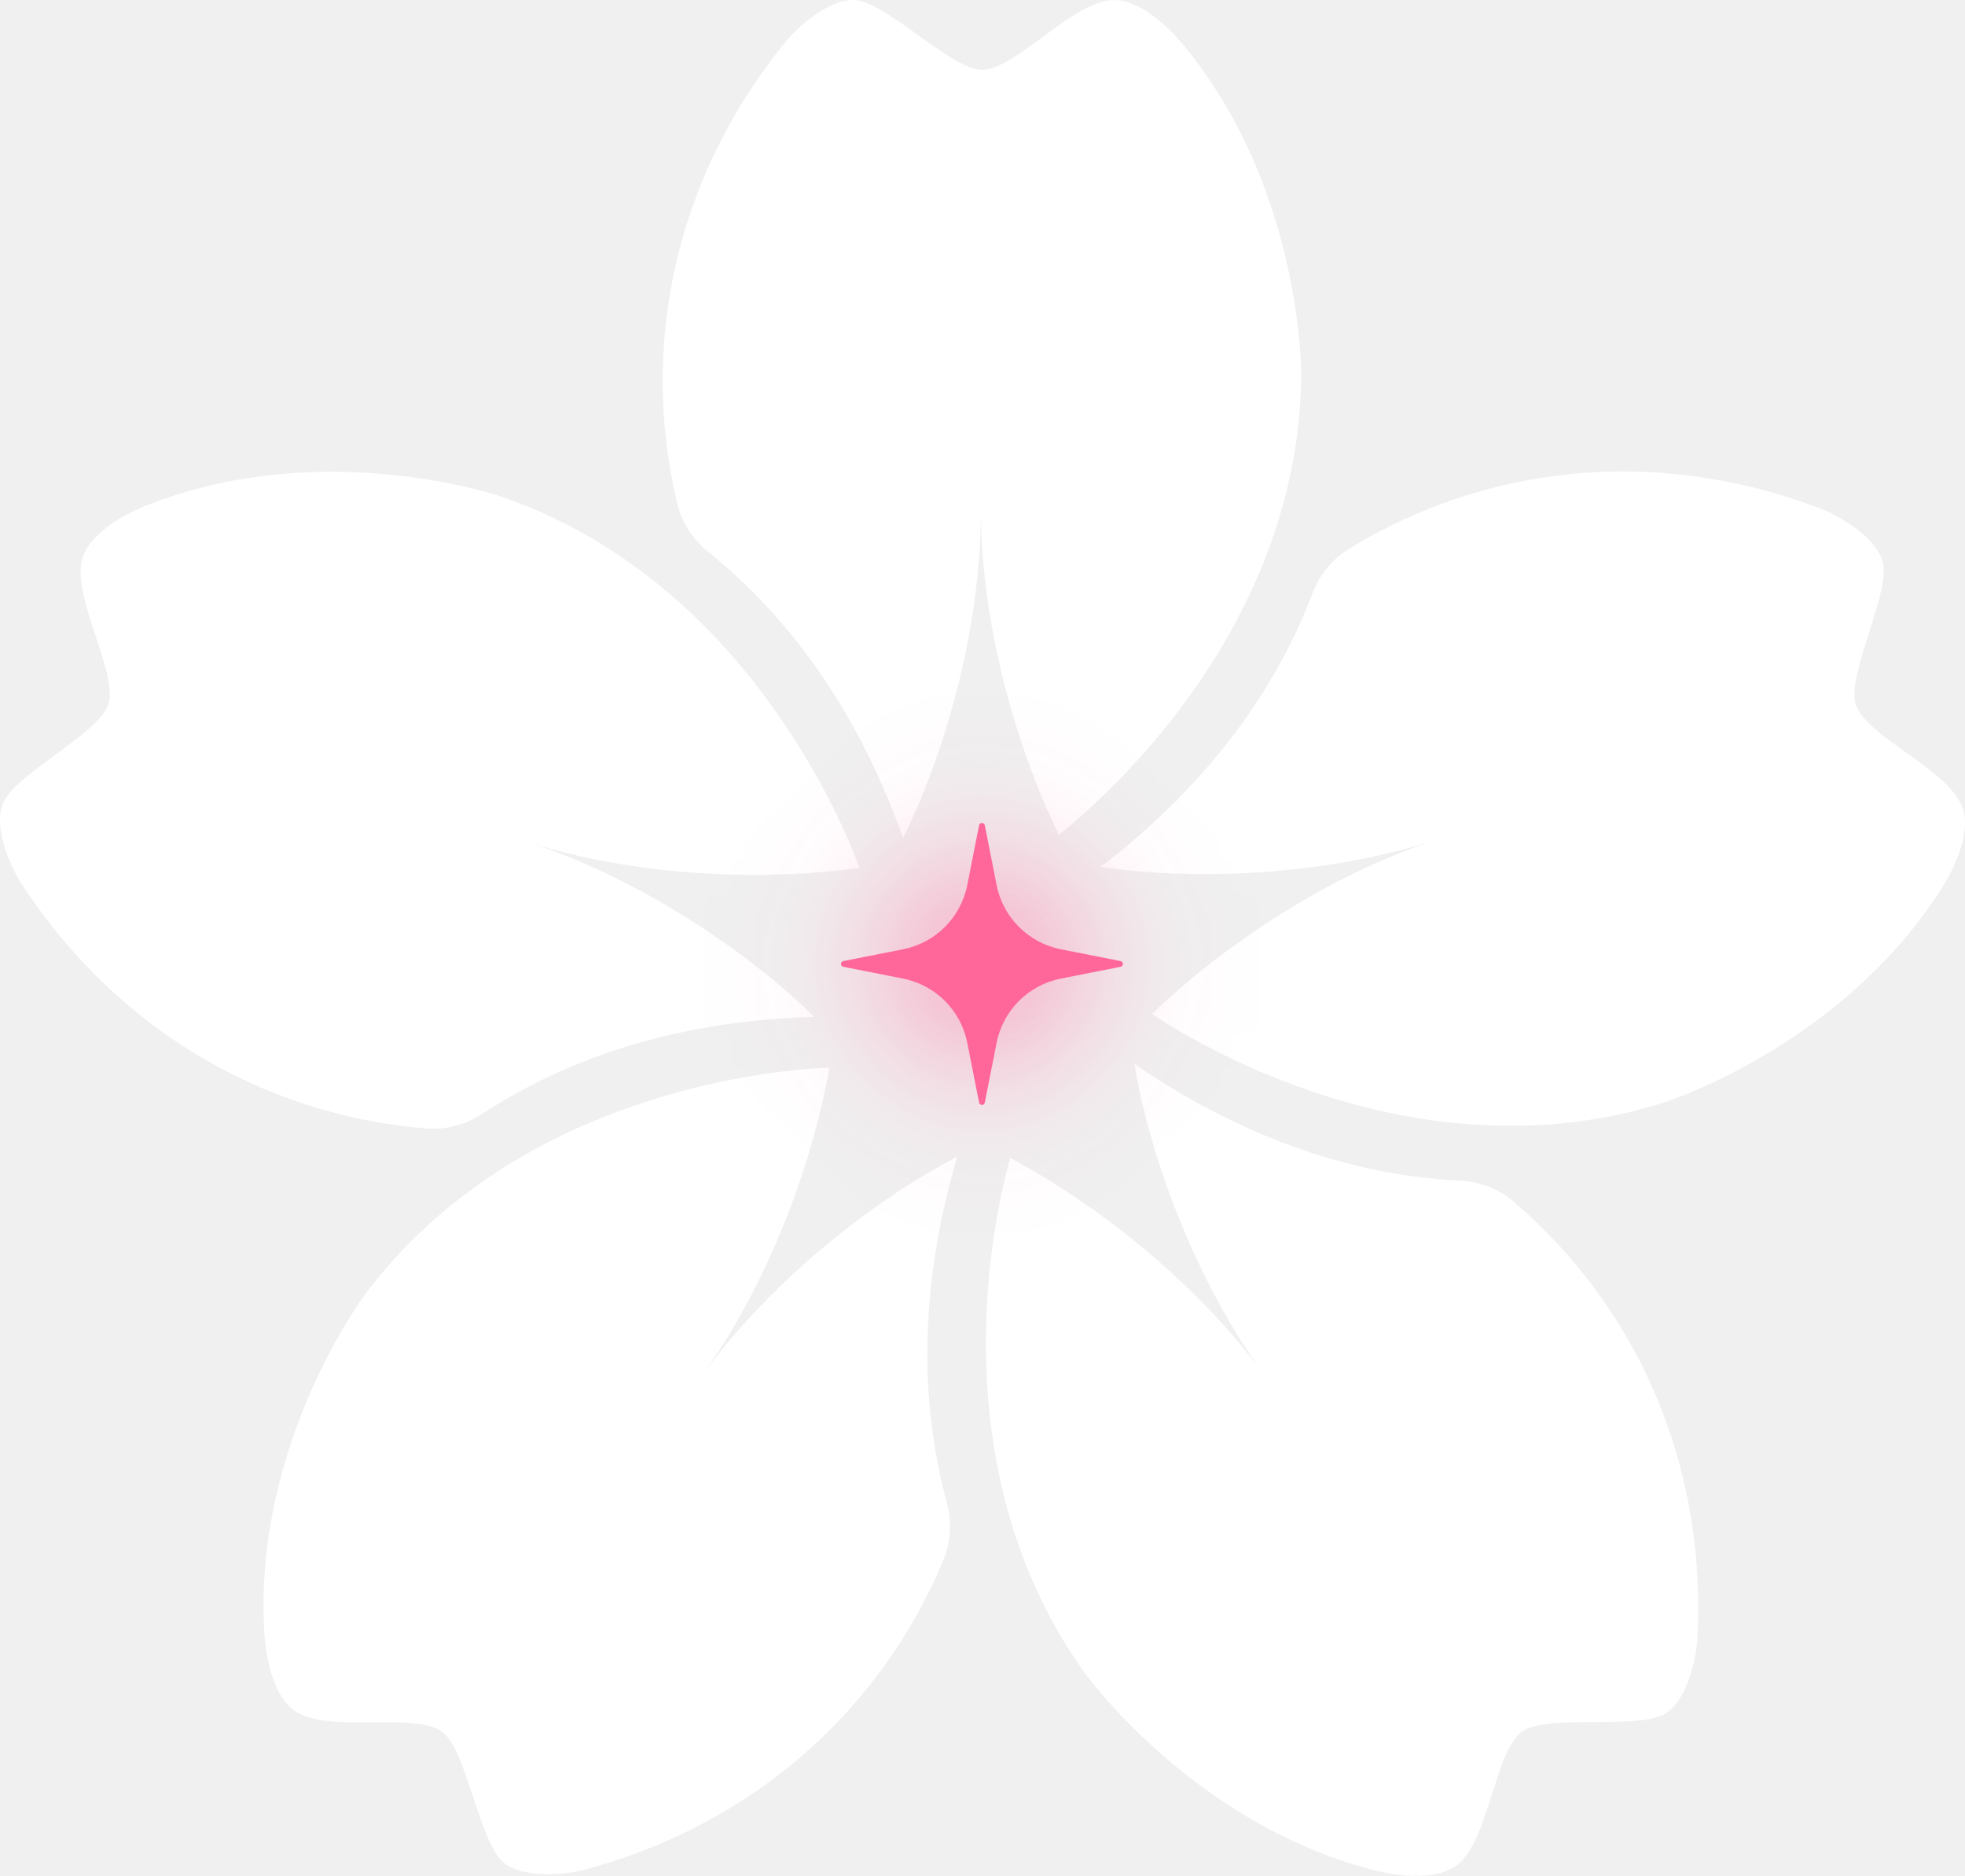
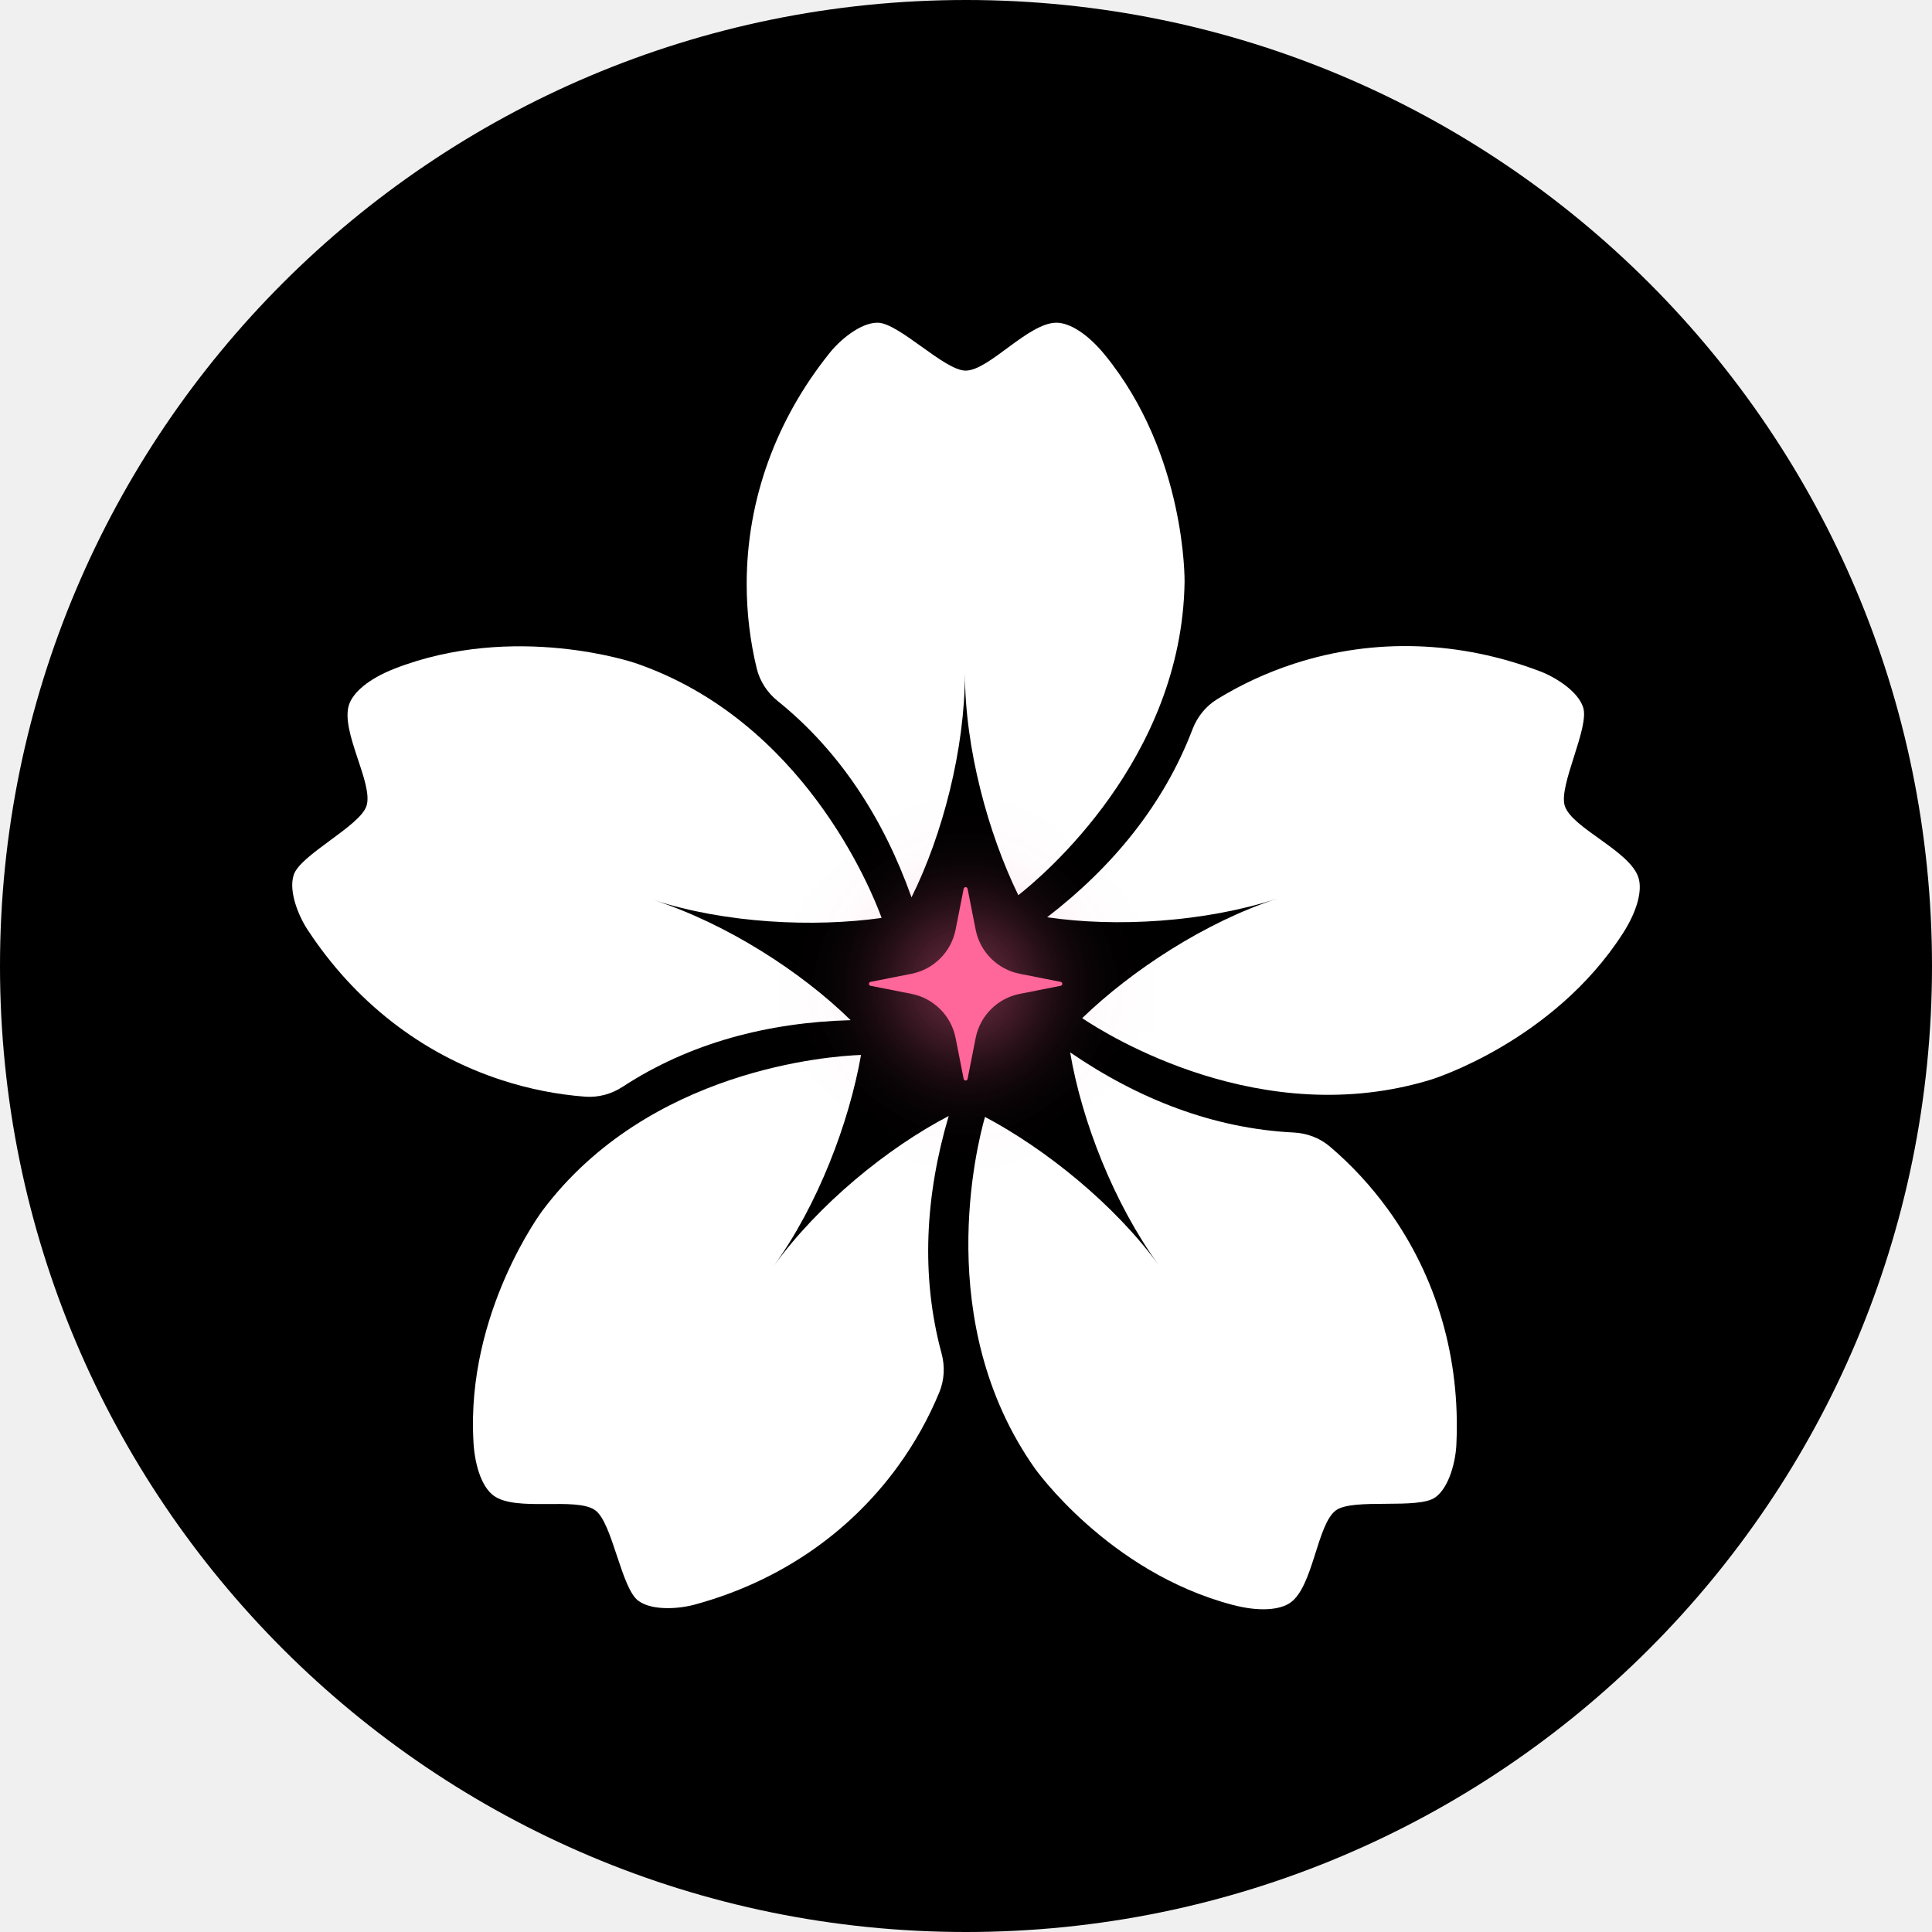
- <svg xmlns="http://www.w3.org/2000/svg" viewBox="219.327 217.189 641.696 612.652">
+ <svg xmlns="http://www.w3.org/2000/svg" viewBox="80.175 63.515 920 920">
  <defs>
    <style>
      .cls-1 {
        fill: #fff;
      }

      .cls-1, .cls-2 {
        stroke-width: 0px;
      }

      .cls-2 {
        fill: #f69;
        filter: url(#outer-glow-1);
      }
    </style>
    <filter id="outer-glow-1" filterUnits="userSpaceOnUse">
      <feOffset dx="0" dy="0" />
      <feGaussianBlur result="blur" stdDeviation="24" />
      <feFlood flood-color="#f69f" flood-opacity="1" />
      <feComposite in2="blur" operator="in" />
      <feComposite in="SourceGraphic" />
    </filter>
  </defs>
+   <circle cx="540.175" cy="523.515" r="460" fill="#000" />
  <g id="_Шар_8" data-name="Шар 8">
    <g>
      <path class="cls-1" d="m606.2,232.38c38.97,47.6,38.06,108.24,38.06,108.24-1.27,84.44-67.68,140.17-79.17,149.17-14.37-29.43-25.43-69.98-25.43-105.78,0,36.31-10.67,77.09-25.43,106.8-13.18-37.07-33.89-69.45-63.71-93.46-4.94-3.97-8.52-9.41-10.01-15.57-3.13-12.93-4.77-26.36-4.77-40.14,0-40.81,14.43-78.58,38.96-109.37,5.07-6.64,15.12-15.08,23.26-15.08,10.04-.19,31.87,22.81,42.04,22.81,11.19,0,30-23,43.4-22.81,6.1.09,14.54,5.11,22.8,15.19Z" />
      <path class="cls-1" d="m853.02,507.9c-33.23,51.78-91.18,69.65-91.18,69.65-80.7,24.88-154.22-21.05-166.34-29.2,23.54-22.76,58.7-45.81,92.75-56.87-34.54,11.22-76.61,13.67-109.43,8.82,31.18-23.99,55.57-53.69,69.2-89.48,2.25-5.92,6.32-11.01,11.72-14.33,11.33-6.97,23.6-12.68,36.7-16.94,38.81-12.61,79.19-10.55,116.05,3.25,7.88,2.77,19.01,9.72,21.53,17.46,3.29,9.49-11.84,37.36-8.7,47.03,3.46,10.64,31.14,21.42,35.1,34.23,1.8,5.83-.36,15.41-7.4,26.38Z" />
      <path class="cls-1" d="m667.26,827.78c-59.51-15.6-94.41-65.19-94.41-65.19-48.6-69.06-27.64-153.18-23.63-167.22,28.92,15.36,61.71,41.67,82.75,70.63-21.34-29.38-36.68-68.64-42.2-101.35,32.45,22.24,68.23,36.26,106.48,38.16,6.33.31,12.43,2.61,17.25,6.72,10.13,8.63,19.35,18.53,27.45,29.67,23.99,33.01,34.51,72.05,32.77,111.38-.2,8.35-3.37,21.09-9.95,25.87-8.01,6.06-39.19.28-47.42,6.26-9.05,6.58-10.75,36.24-21.7,43.96-4.99,3.52-14.77,4.42-27.37,1.11Z" />
      <path class="cls-1" d="m305.63,749.96c-3.55-61.42,32.83-109.94,32.83-109.94,50.66-67.56,137.14-73.62,151.73-74.15-5.67,32.25-20.56,71.56-41.61,100.53,21.34-29.38,53.94-56.1,83.35-71.46-11.13,37.73-13.4,76.1-3.39,113.06,1.66,6.12,1.36,12.62-1.06,18.48-5.07,12.3-11.64,24.13-19.74,35.28-23.99,33.01-57.86,55.09-95.8,65.58-8,2.39-21.1,3.31-27.68-1.47-8.24-5.75-12.38-37.19-20.61-43.16-9.05-6.58-37.79.97-48.52-7.06-4.89-3.66-8.76-12.68-9.52-25.69Z" />
      <path class="cls-1" d="m267.89,381.98c57.32-22.36,114.7-2.75,114.7-2.75,79.91,27.3,112.4,107.68,117.41,121.39-32.43,4.58-74.41,2.56-108.47-8.5,34.54,11.22,70.02,33.97,93.72,57.19-39.33,1.08-76.52,10.77-108.57,31.72-5.3,3.47-11.59,5.19-17.9,4.71-13.27-1.02-26.55-3.61-39.65-7.87-38.81-12.61-70.27-38.01-91.97-70.85-4.75-6.87-9.67-19.04-7.15-26.78,2.92-9.61,31.54-23.26,34.68-32.94,3.46-10.64-12.6-35.64-8.28-48.32,1.97-5.78,9.35-12.25,21.49-16.99Z" />
    </g>
  </g>
  <g id="_Шар_6" data-name="Шар 6">
    <path class="cls-2" d="m540.93,486.73l3.85,19.51c2.09,10.6,10.38,18.88,20.98,20.98l19.51,3.85c1.02.2,1.02,1.67,0,1.87l-19.51,3.85c-10.6,2.09-18.88,10.38-20.98,20.98l-3.85,19.51c-.2,1.02-1.67,1.02-1.87,0l-3.85-19.51c-2.09-10.6-10.38-18.88-20.98-20.98l-19.51-3.85c-1.02-.2-1.02-1.67,0-1.87l19.51-3.85c10.6-2.09,18.88-10.38,20.98-20.98l3.85-19.51c.2-1.02,1.67-1.02,1.87,0Z" />
  </g>
</svg>
